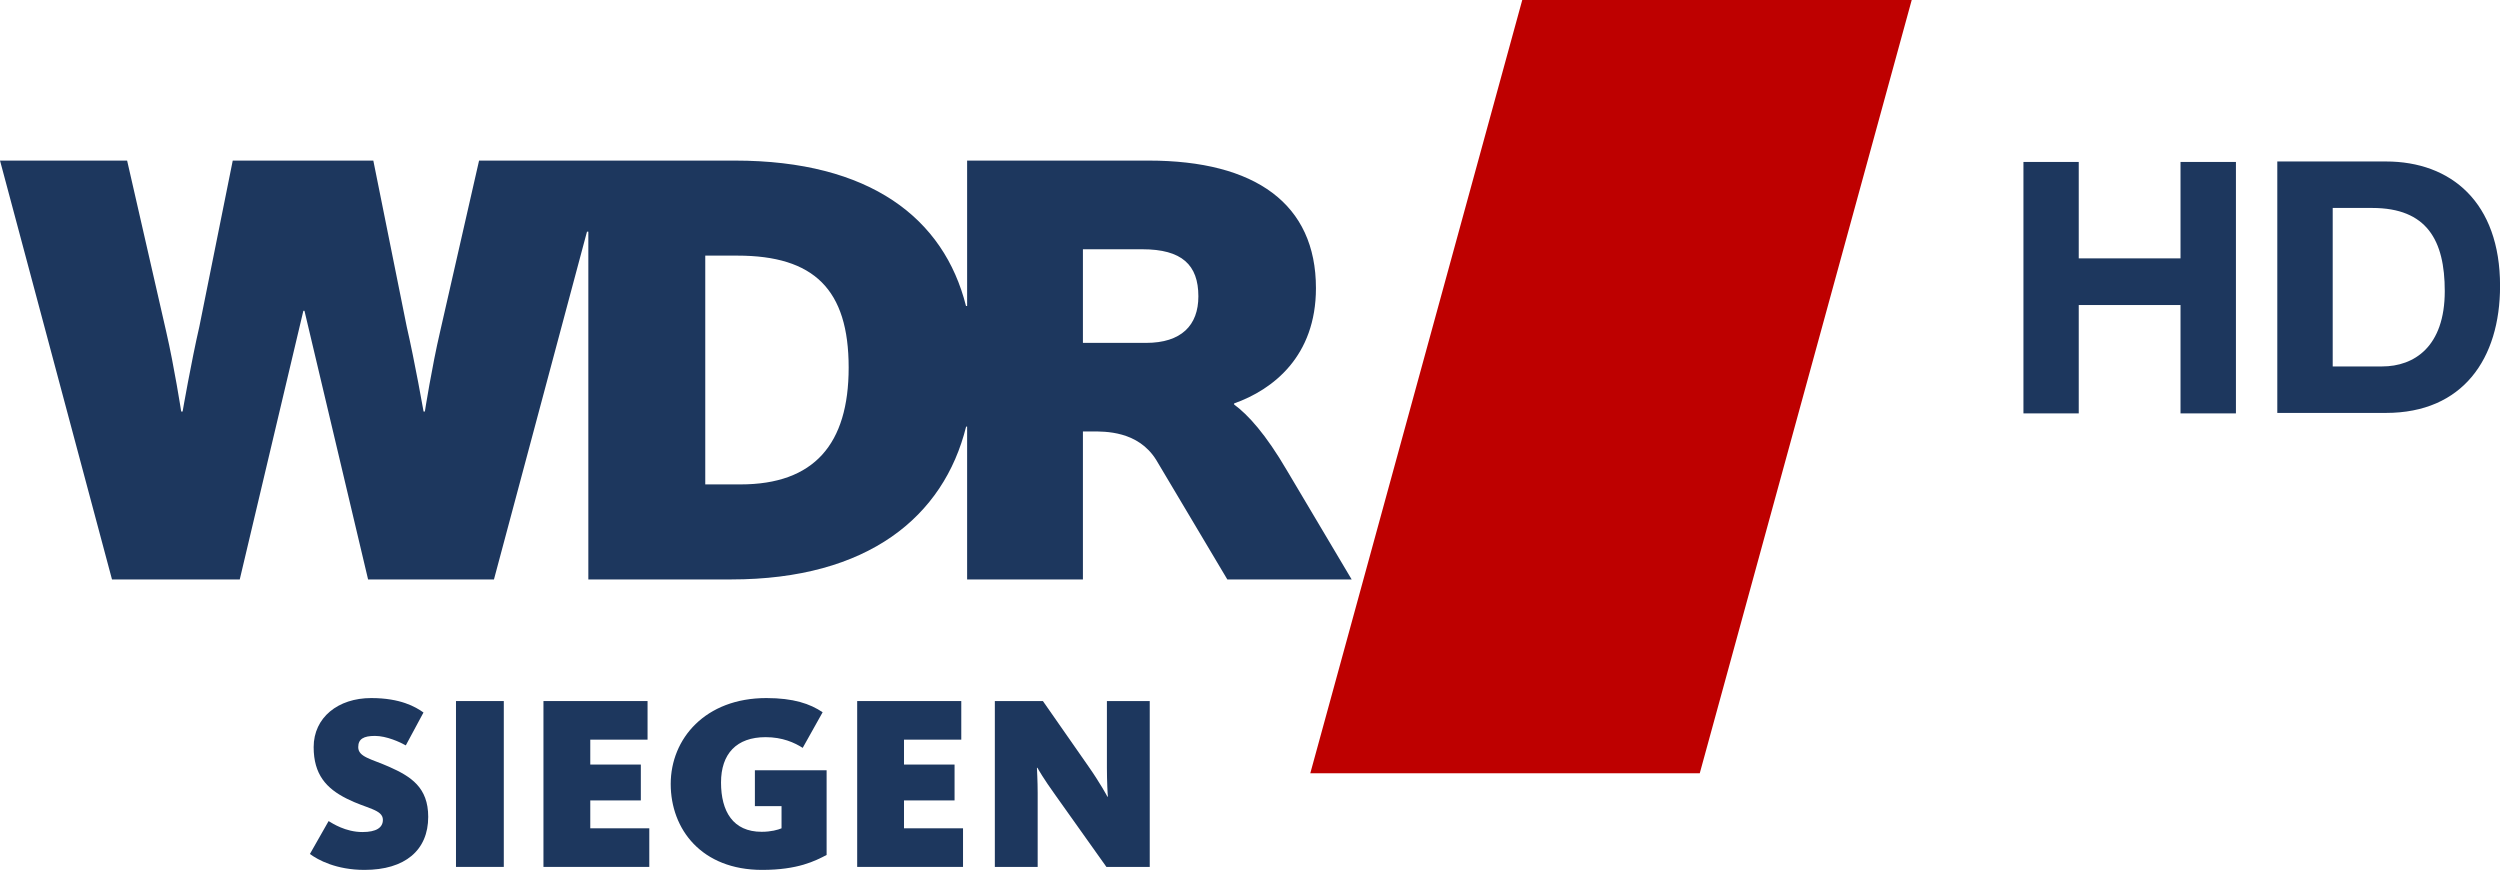
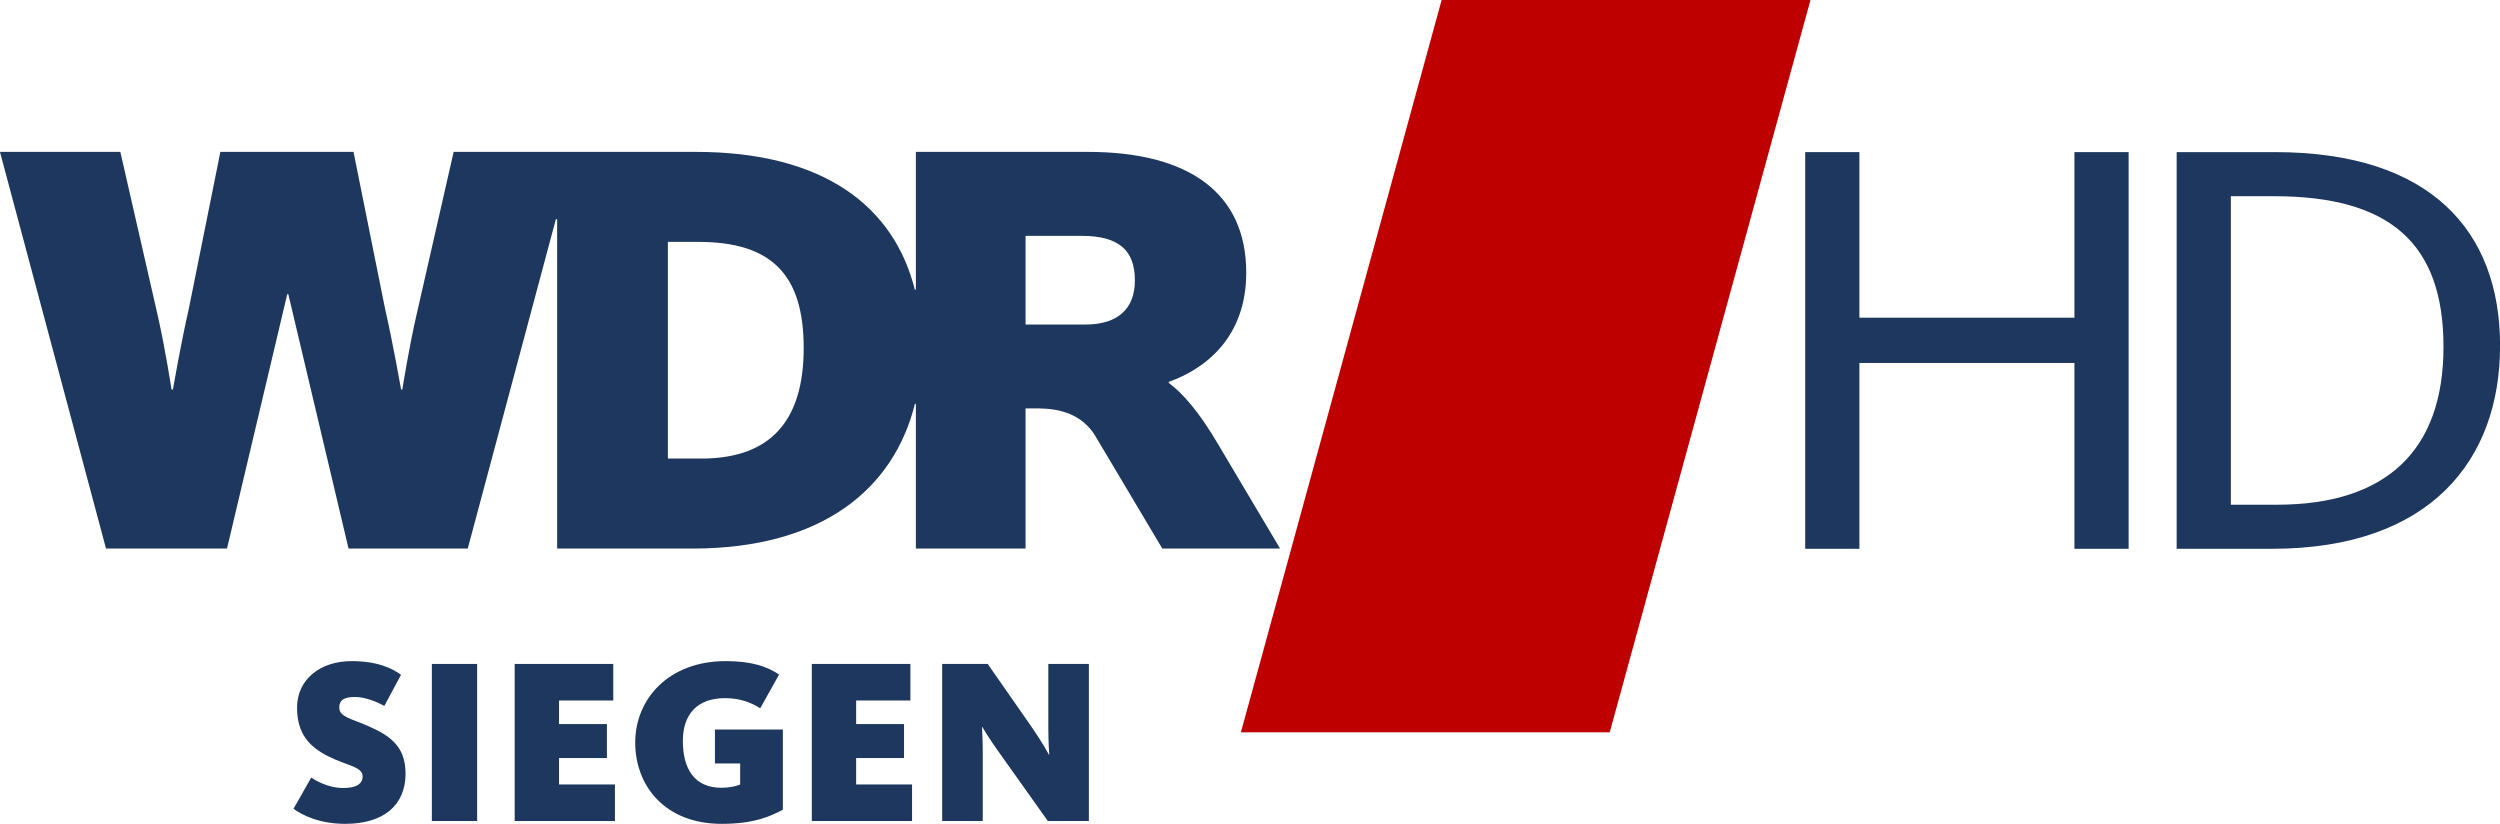
- <svg xmlns="http://www.w3.org/2000/svg" width="232.78" height="81" version="1.1" viewBox="0 0 232.78 81" xml:space="preserve">
+ <svg xmlns="http://www.w3.org/2000/svg" width="245.79" height="80.998" version="1.1" viewBox="0 0 245.79 80.998" xml:space="preserve">
  <g transform="matrix(.57971 0 0 .57971 473.64 -97.373)" fill="#1d375e" stroke-width="1px" aria-label="SIEGEN">
    <path d="m-758.49 307.69c6.52 0 10.24-3.16 10.24-8.52 0-4.72-2.76-6.48-6.28-8.04-2.88-1.28-4.96-1.56-4.96-3.16 0-1.32 0.88-1.8 2.68-1.8 1.88 0 4.04 1 4.96 1.52l2.84-5.28c-1.28-0.92-3.72-2.32-8.4-2.32-5.32 0-9.24 3.12-9.24 7.88 0 4.4 2.04 6.64 5.32 8.28 3.16 1.6 5.8 1.72 5.8 3.4 0 1.24-1.04 1.96-3.28 1.96-2.72 0-4.84-1.4-5.44-1.76l-3 5.28c1.28 0.96 4.24 2.56 8.76 2.56z" />
    <path d="m-743.79 307.21h7.68v-26.64h-7.68z" />
    <path d="m-729.74 307.21h17v-6.2h-9.48v-4.48h8.12v-5.76h-8.12v-4h9.2v-6.2h-16.72z" />
    <path d="m-694.62 307.69c5.76 0 8.52-1.44 10.36-2.4v-13.6h-11.52v5.76h4.28v3.56c-0.56 0.24-1.68 0.56-3.2 0.56-4.6 0-6.52-3.28-6.52-7.92 0-4.6 2.48-7.28 7.16-7.28 2.72 0 4.64 0.88 5.96 1.72l3.2-5.72c-2-1.36-4.68-2.28-9.04-2.28-9.8 0-15.36 6.52-15.36 13.8s4.96 13.8 14.68 13.8z" />
    <path d="m-679.35 307.21h17v-6.2h-9.48v-4.48h8.12v-5.76h-8.12v-4h9.2v-6.2h-16.72z" />
    <path d="m-657.24 307.21h6.88v-11.88c0-2-0.12-3.8-0.12-4.04h0.08c0.16 0.28 0.96 1.72 2.92 4.44l8.16 11.48h6.96v-26.64h-6.88v10.72c0 2.12 0.12 4.44 0.16 4.64h-0.08c-0.08-0.16-1.2-2.24-3.08-4.92l-7.28-10.44h-7.72z" />
  </g>
-   <g transform="translate(3.0304e-6)">
-     <path d="m141.74 0h36.264l-19.736 72h-36.264z" fill="#be0000" stroke-width="5.576" />
-     <g transform="matrix(5.4791 0 0 -5.4791 -312.68 3030.2)">
+   <g transform="translate(10.605 145.98)">
+     <path d="m131.13-145.98h36.264l-19.736 72h-36.264z" fill="#be0000" stroke-width="5.576" />
+     <g transform="matrix(5.4791 0 0 -5.4791 -323.29 2884.2)">
      <g transform="translate(76.544,547.22)">
        <path d="m0 0h-1.073v1.591h1.01c0.672 0 0.952-0.266 0.952-0.8 0-0.493-0.29-0.791-0.889-0.791m-6.892-2.405h-0.599v3.888h0.545c1.304 0 1.892-0.575 1.892-1.903 0-1.302-0.588-1.985-1.838-1.985m3.851-1.615h1.968v2.515h0.15c0.222 0 0.787 0.013 1.096-0.485l1.208-2.03h2.113l-1.098 1.849c-0.364 0.623-0.664 0.951-0.9 1.124v0.018c0.664 0.235 1.391 0.804 1.391 1.959 0 1.431-1.028 2.168-2.844 2.168h-3.084v-2.471h-0.019c-0.374 1.49-1.63 2.471-3.929 2.471h-4.346l-0.662-2.906c-0.14-0.599-0.259-1.358-0.259-1.358h-0.022s-0.149 0.846-0.287 1.445l-0.567 2.819h-2.389l-0.567-2.819c-0.138-0.599-0.285-1.445-0.285-1.445h-0.024s-0.117 0.759-0.255 1.358l-0.664 2.906h-2.16l1.903-7.118h2.171l1.081 4.565h0.019l1.081-4.565h2.139l1.581 5.91h0.023v-5.91h2.427c2.328 0 3.613 1.068 3.993 2.597h0.017z" fill="#1d375e" />
      </g>
    </g>
-     <g transform="matrix(5.4714 0 0 -5.4714 -312.1 3026.1)" fill="#cdcdcd">
-       <g transform="translate(91.477,550.32)">
-         <path d="m0 0h0.941v-1.641h1.732v1.641h0.943v-4.279h-0.943v1.844h-1.732v-1.844h-0.941z" fill="#1d375e" />
-       </g>
-       <g transform="translate(96.74,546.84)">
-         <path d="m0 0h0.841c0.545 0 1.066 0.335 1.066 1.282 0 0.863-0.303 1.415-1.235 1.415h-0.672zm-0.943 3.488h1.849c1.107 0 1.942-0.694 1.942-2.117 0-1.241-0.634-2.162-1.942-2.162h-1.849z" fill="#1d375e" />
-       </g>
+     <g transform="translate(-43.905 -52.676)" fill="#1d375e">
+       <path d="m210.78-39.349h5.329v-18.27h21.14v18.27h5.329v-39h-5.329v16.279h-21.14v-16.279h-5.329z" />
+       <path d="m247.3-39.349h9.369c15.577 0 22.428-8.725 22.428-19.968s-6.793-19.032-22.135-19.032h-9.662zm5.329-4.333v-30.333h4.216c11.36 0 16.689 4.568 16.689 14.815 0 10.189-5.622 15.518-16.396 15.518z" />
    </g>
  </g>
</svg>
